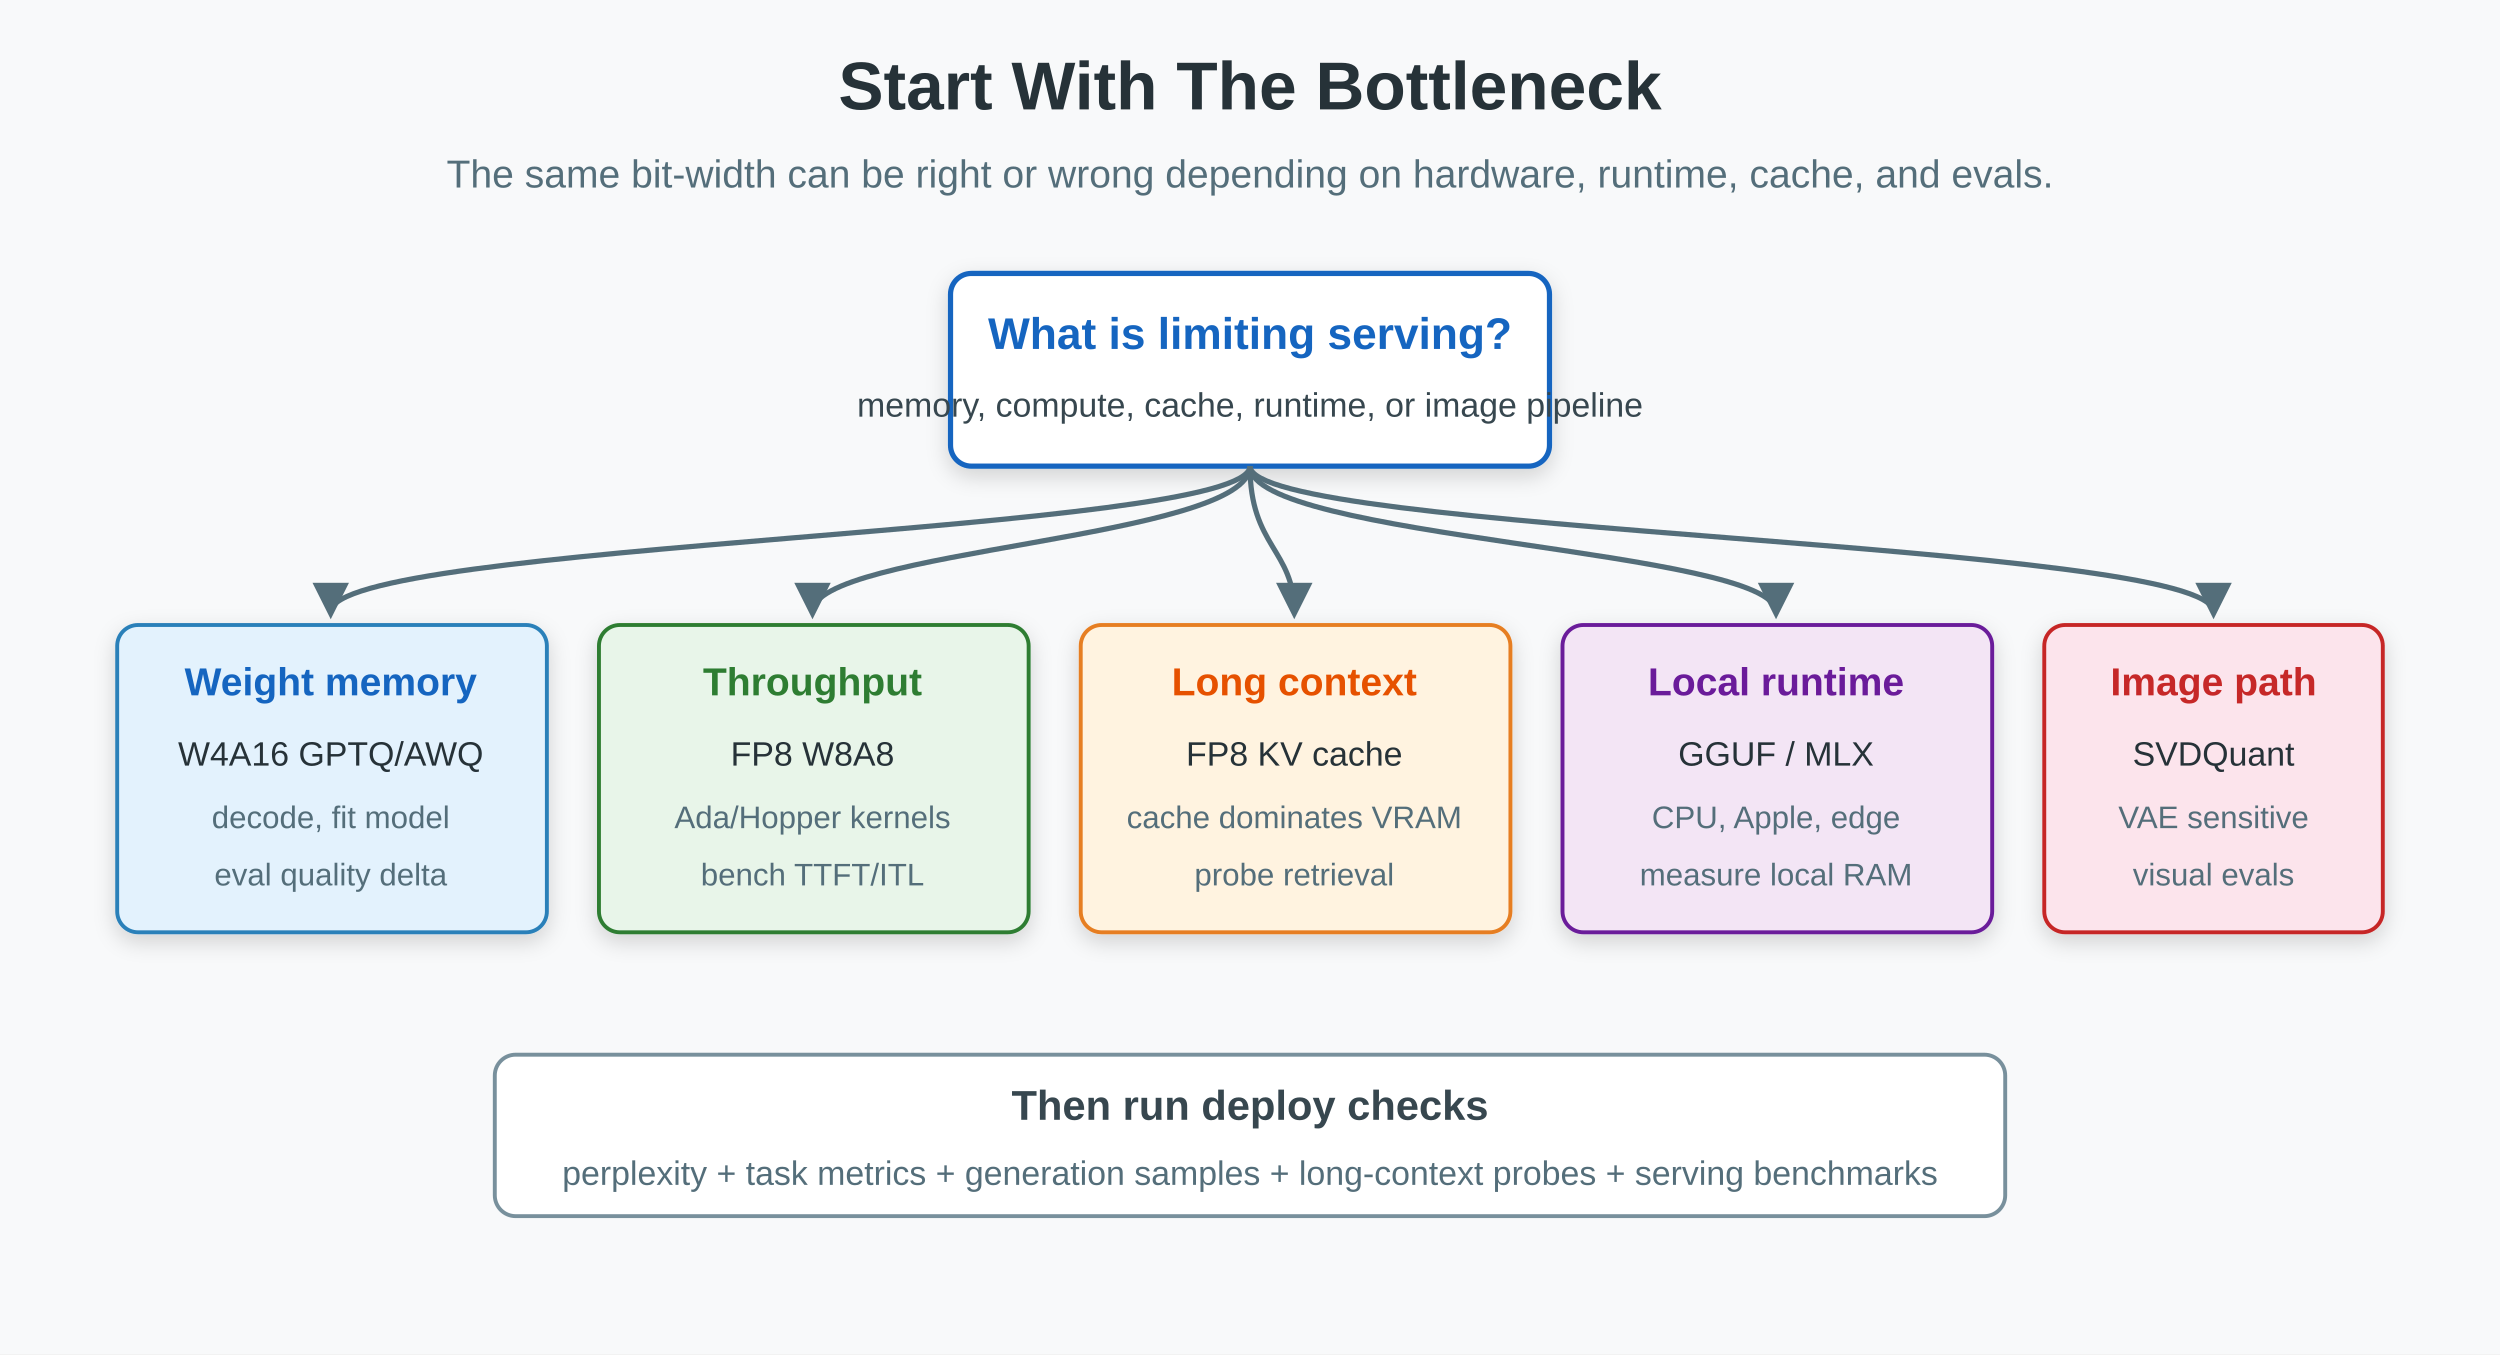
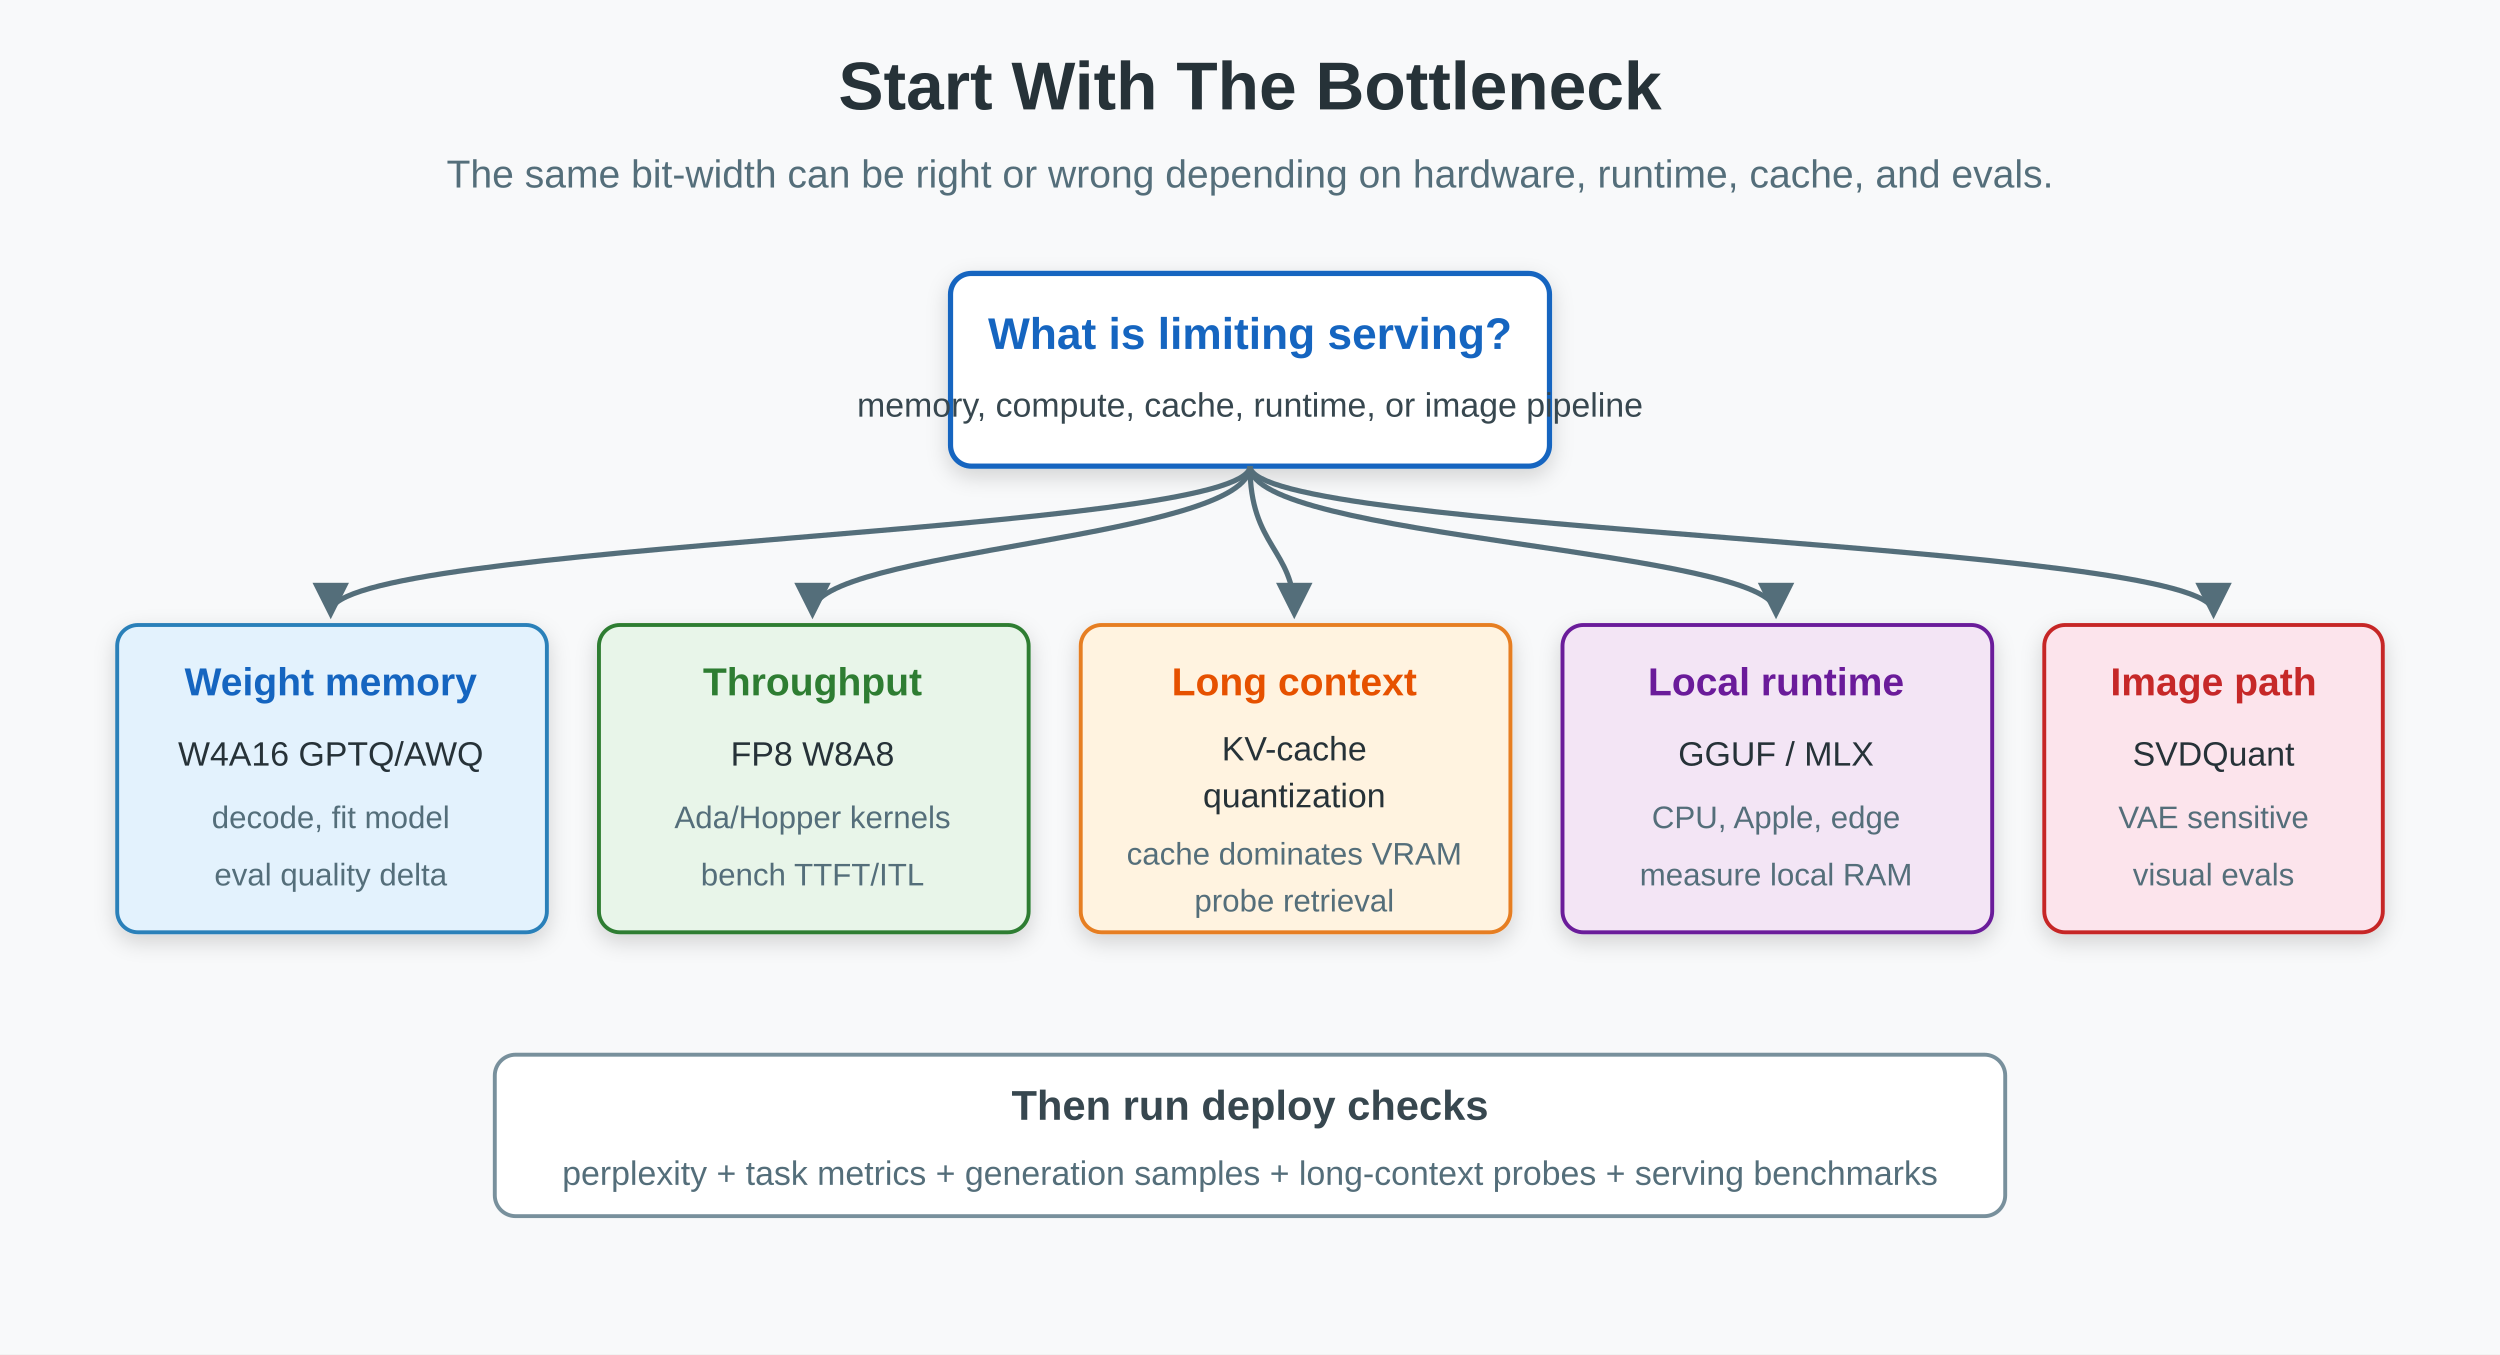
<svg xmlns="http://www.w3.org/2000/svg" width="960" height="520" viewBox="0 0 960 520" role="img" aria-labelledby="title desc">
  <defs>
    <filter id="shadow" x="-20%" y="-20%" width="140%" height="140%">
      <feDropShadow dx="0" dy="3" stdDeviation="4" flood-color="#000000" flood-opacity="0.16" />
    </filter>
    <marker id="arrow" viewBox="0 0 10 10" refX="8" refY="5" markerWidth="7" markerHeight="7" orient="auto-start-reverse">
      <path d="M 0 0 L 10 5 L 0 10 z" fill="#546e7a" />
    </marker>
  </defs>
  <rect width="960" height="520" fill="#f8f9fa" />
  <text x="480" y="42" text-anchor="middle" font-family="Arial, sans-serif" font-size="26" font-weight="700" fill="#263238">Start With The Bottleneck</text>
  <text x="480" y="72" text-anchor="middle" font-family="Arial, sans-serif" font-size="15" fill="#546e7a">The same bit-width can be right or wrong depending on hardware, runtime, cache, and evals.</text>
  <rect x="365" y="105" width="230" height="74" rx="8" fill="#ffffff" stroke="#1565c0" stroke-width="2" filter="url(#shadow)" />
  <text x="480" y="134" text-anchor="middle" font-family="Arial, sans-serif" font-size="17" font-weight="700" fill="#1565c0">What is limiting serving?</text>
  <text x="480" y="160" text-anchor="middle" font-family="Arial, sans-serif" font-size="13" fill="#37474f">memory, compute, cache, runtime, or image pipeline</text>
  <g font-family="Arial, sans-serif">
    <rect x="45" y="240" width="165" height="118" rx="8" fill="#e3f2fd" stroke="#2980b9" stroke-width="1.5" filter="url(#shadow)" />
    <text x="127" y="267" text-anchor="middle" font-size="15" font-weight="700" fill="#1565c0">Weight memory</text>
    <text x="127" y="294" text-anchor="middle" font-size="13" fill="#263238">W4A16 GPTQ/AWQ</text>
    <text x="127" y="318" text-anchor="middle" font-size="12" fill="#546e7a">decode, fit model</text>
    <text x="127" y="340" text-anchor="middle" font-size="12" fill="#546e7a">eval quality delta</text>
    <rect x="230" y="240" width="165" height="118" rx="8" fill="#e8f5e9" stroke="#2e7d32" stroke-width="1.5" filter="url(#shadow)" />
    <text x="312" y="267" text-anchor="middle" font-size="15" font-weight="700" fill="#2e7d32">Throughput</text>
    <text x="312" y="294" text-anchor="middle" font-size="13" fill="#263238">FP8 W8A8</text>
    <text x="312" y="318" text-anchor="middle" font-size="12" fill="#546e7a">Ada/Hopper kernels</text>
    <text x="312" y="340" text-anchor="middle" font-size="12" fill="#546e7a">bench TTFT/ITL</text>
    <rect x="415" y="240" width="165" height="118" rx="8" fill="#fff3e0" stroke="#e67e22" stroke-width="1.5" filter="url(#shadow)" />
    <text x="497" y="267" text-anchor="middle" font-size="15" font-weight="700" fill="#e65100">Long context</text>
-     <text x="497" y="294" text-anchor="middle" font-size="13" fill="#263238">FP8 KV cache</text>
-     <text x="497" y="318" text-anchor="middle" font-size="12" fill="#546e7a">cache dominates VRAM</text>
-     <text x="497" y="340" text-anchor="middle" font-size="12" fill="#546e7a">probe retrieval</text>
+     <text x="497" y="292" text-anchor="middle" font-size="13" fill="#263238">KV-cache</text>
+     <text x="497" y="310" text-anchor="middle" font-size="13" fill="#263238">quantization</text>
+     <text x="497" y="332" text-anchor="middle" font-size="12" fill="#546e7a">cache dominates VRAM</text>
+     <text x="497" y="350" text-anchor="middle" font-size="12" fill="#546e7a">probe retrieval</text>
    <rect x="600" y="240" width="165" height="118" rx="8" fill="#f3e5f5" stroke="#6a1b9a" stroke-width="1.5" filter="url(#shadow)" />
    <text x="682" y="267" text-anchor="middle" font-size="15" font-weight="700" fill="#6a1b9a">Local runtime</text>
    <text x="682" y="294" text-anchor="middle" font-size="13" fill="#263238">GGUF / MLX</text>
    <text x="682" y="318" text-anchor="middle" font-size="12" fill="#546e7a">CPU, Apple, edge</text>
    <text x="682" y="340" text-anchor="middle" font-size="12" fill="#546e7a">measure local RAM</text>
    <rect x="785" y="240" width="130" height="118" rx="8" fill="#fce4ec" stroke="#c62828" stroke-width="1.5" filter="url(#shadow)" />
    <text x="850" y="267" text-anchor="middle" font-size="15" font-weight="700" fill="#c62828">Image path</text>
    <text x="850" y="294" text-anchor="middle" font-size="13" fill="#263238">SVDQuant</text>
    <text x="850" y="318" text-anchor="middle" font-size="12" fill="#546e7a">VAE sensitive</text>
    <text x="850" y="340" text-anchor="middle" font-size="12" fill="#546e7a">visual evals</text>
  </g>
  <g stroke="#546e7a" stroke-width="2" fill="none" marker-end="url(#arrow)">
    <path d="M 480 179 C 480 205 127 208 127 235" />
    <path d="M 480 179 C 480 207 312 211 312 235" />
    <path d="M 480 179 C 480 210 497 211 497 235" />
    <path d="M 480 179 C 480 207 682 211 682 235" />
    <path d="M 480 179 C 480 205 850 208 850 235" />
  </g>
  <rect x="190" y="405" width="580" height="62" rx="8" fill="#ffffff" stroke="#78909c" stroke-width="1.5" />
  <text x="480" y="430" text-anchor="middle" font-family="Arial, sans-serif" font-size="16" font-weight="700" fill="#37474f">Then run deploy checks</text>
  <text x="480" y="455" text-anchor="middle" font-family="Arial, sans-serif" font-size="13" fill="#546e7a">perplexity + task metrics + generation samples + long-context probes + serving benchmarks</text>
</svg>
